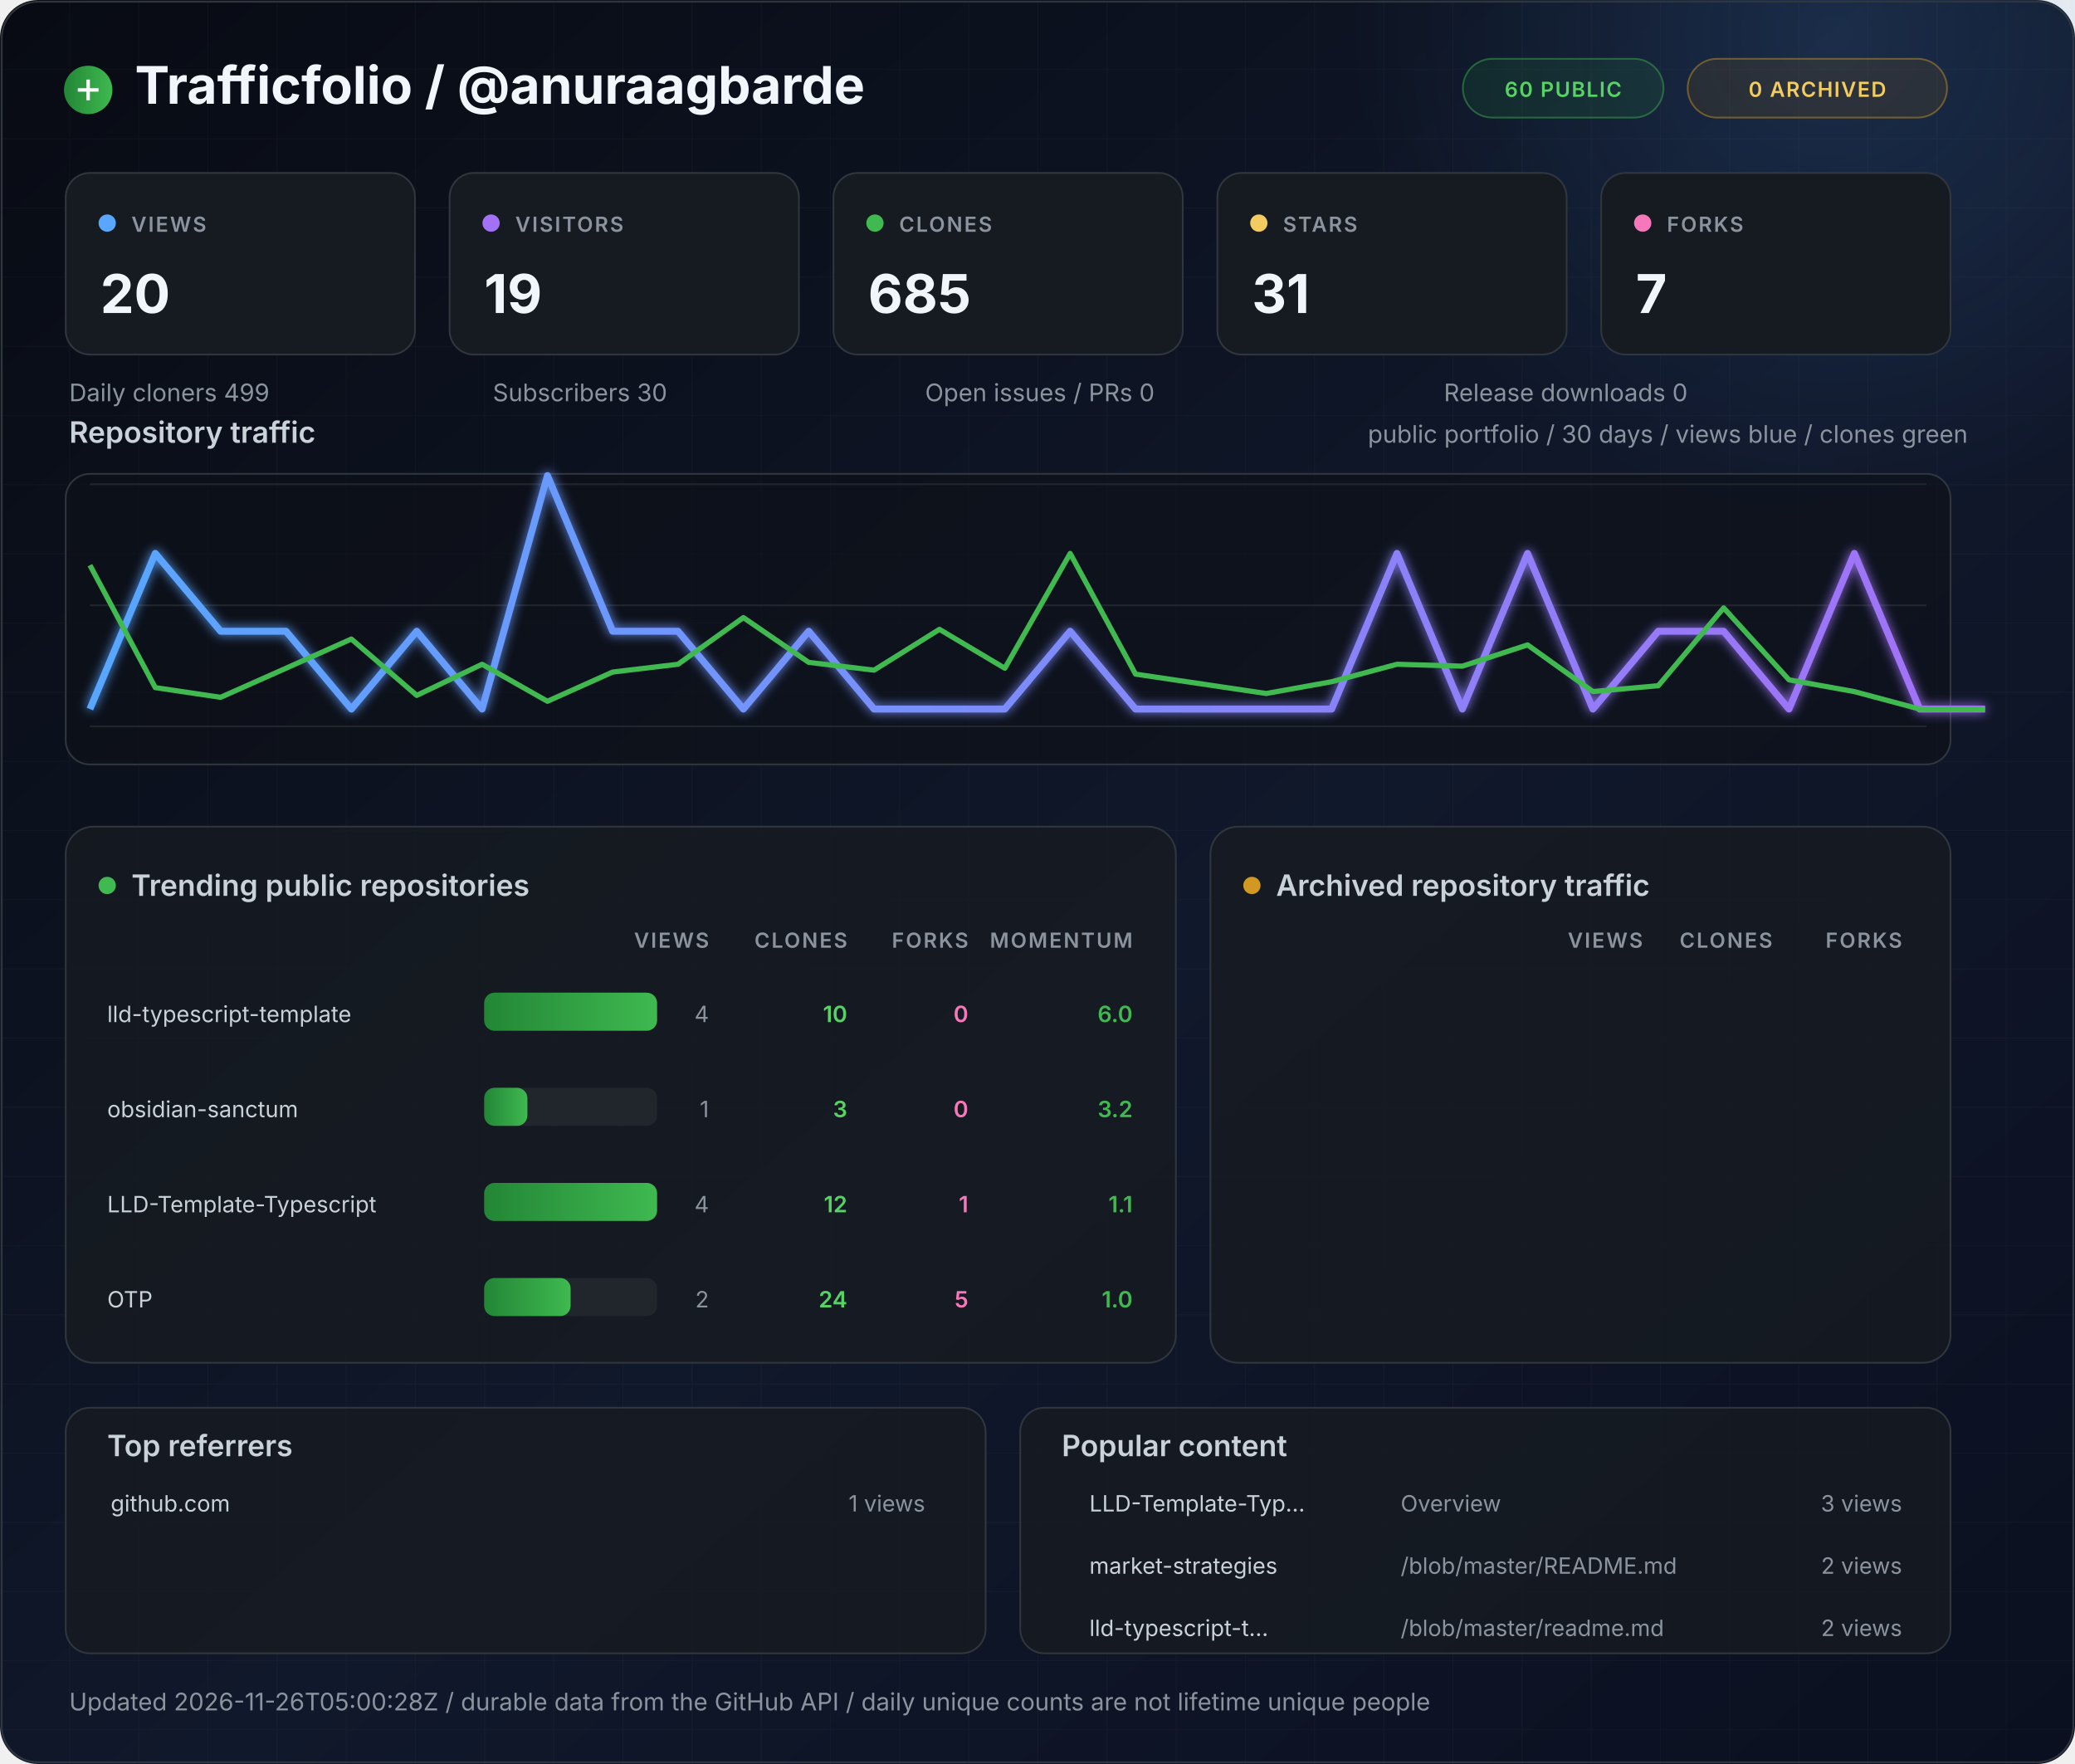
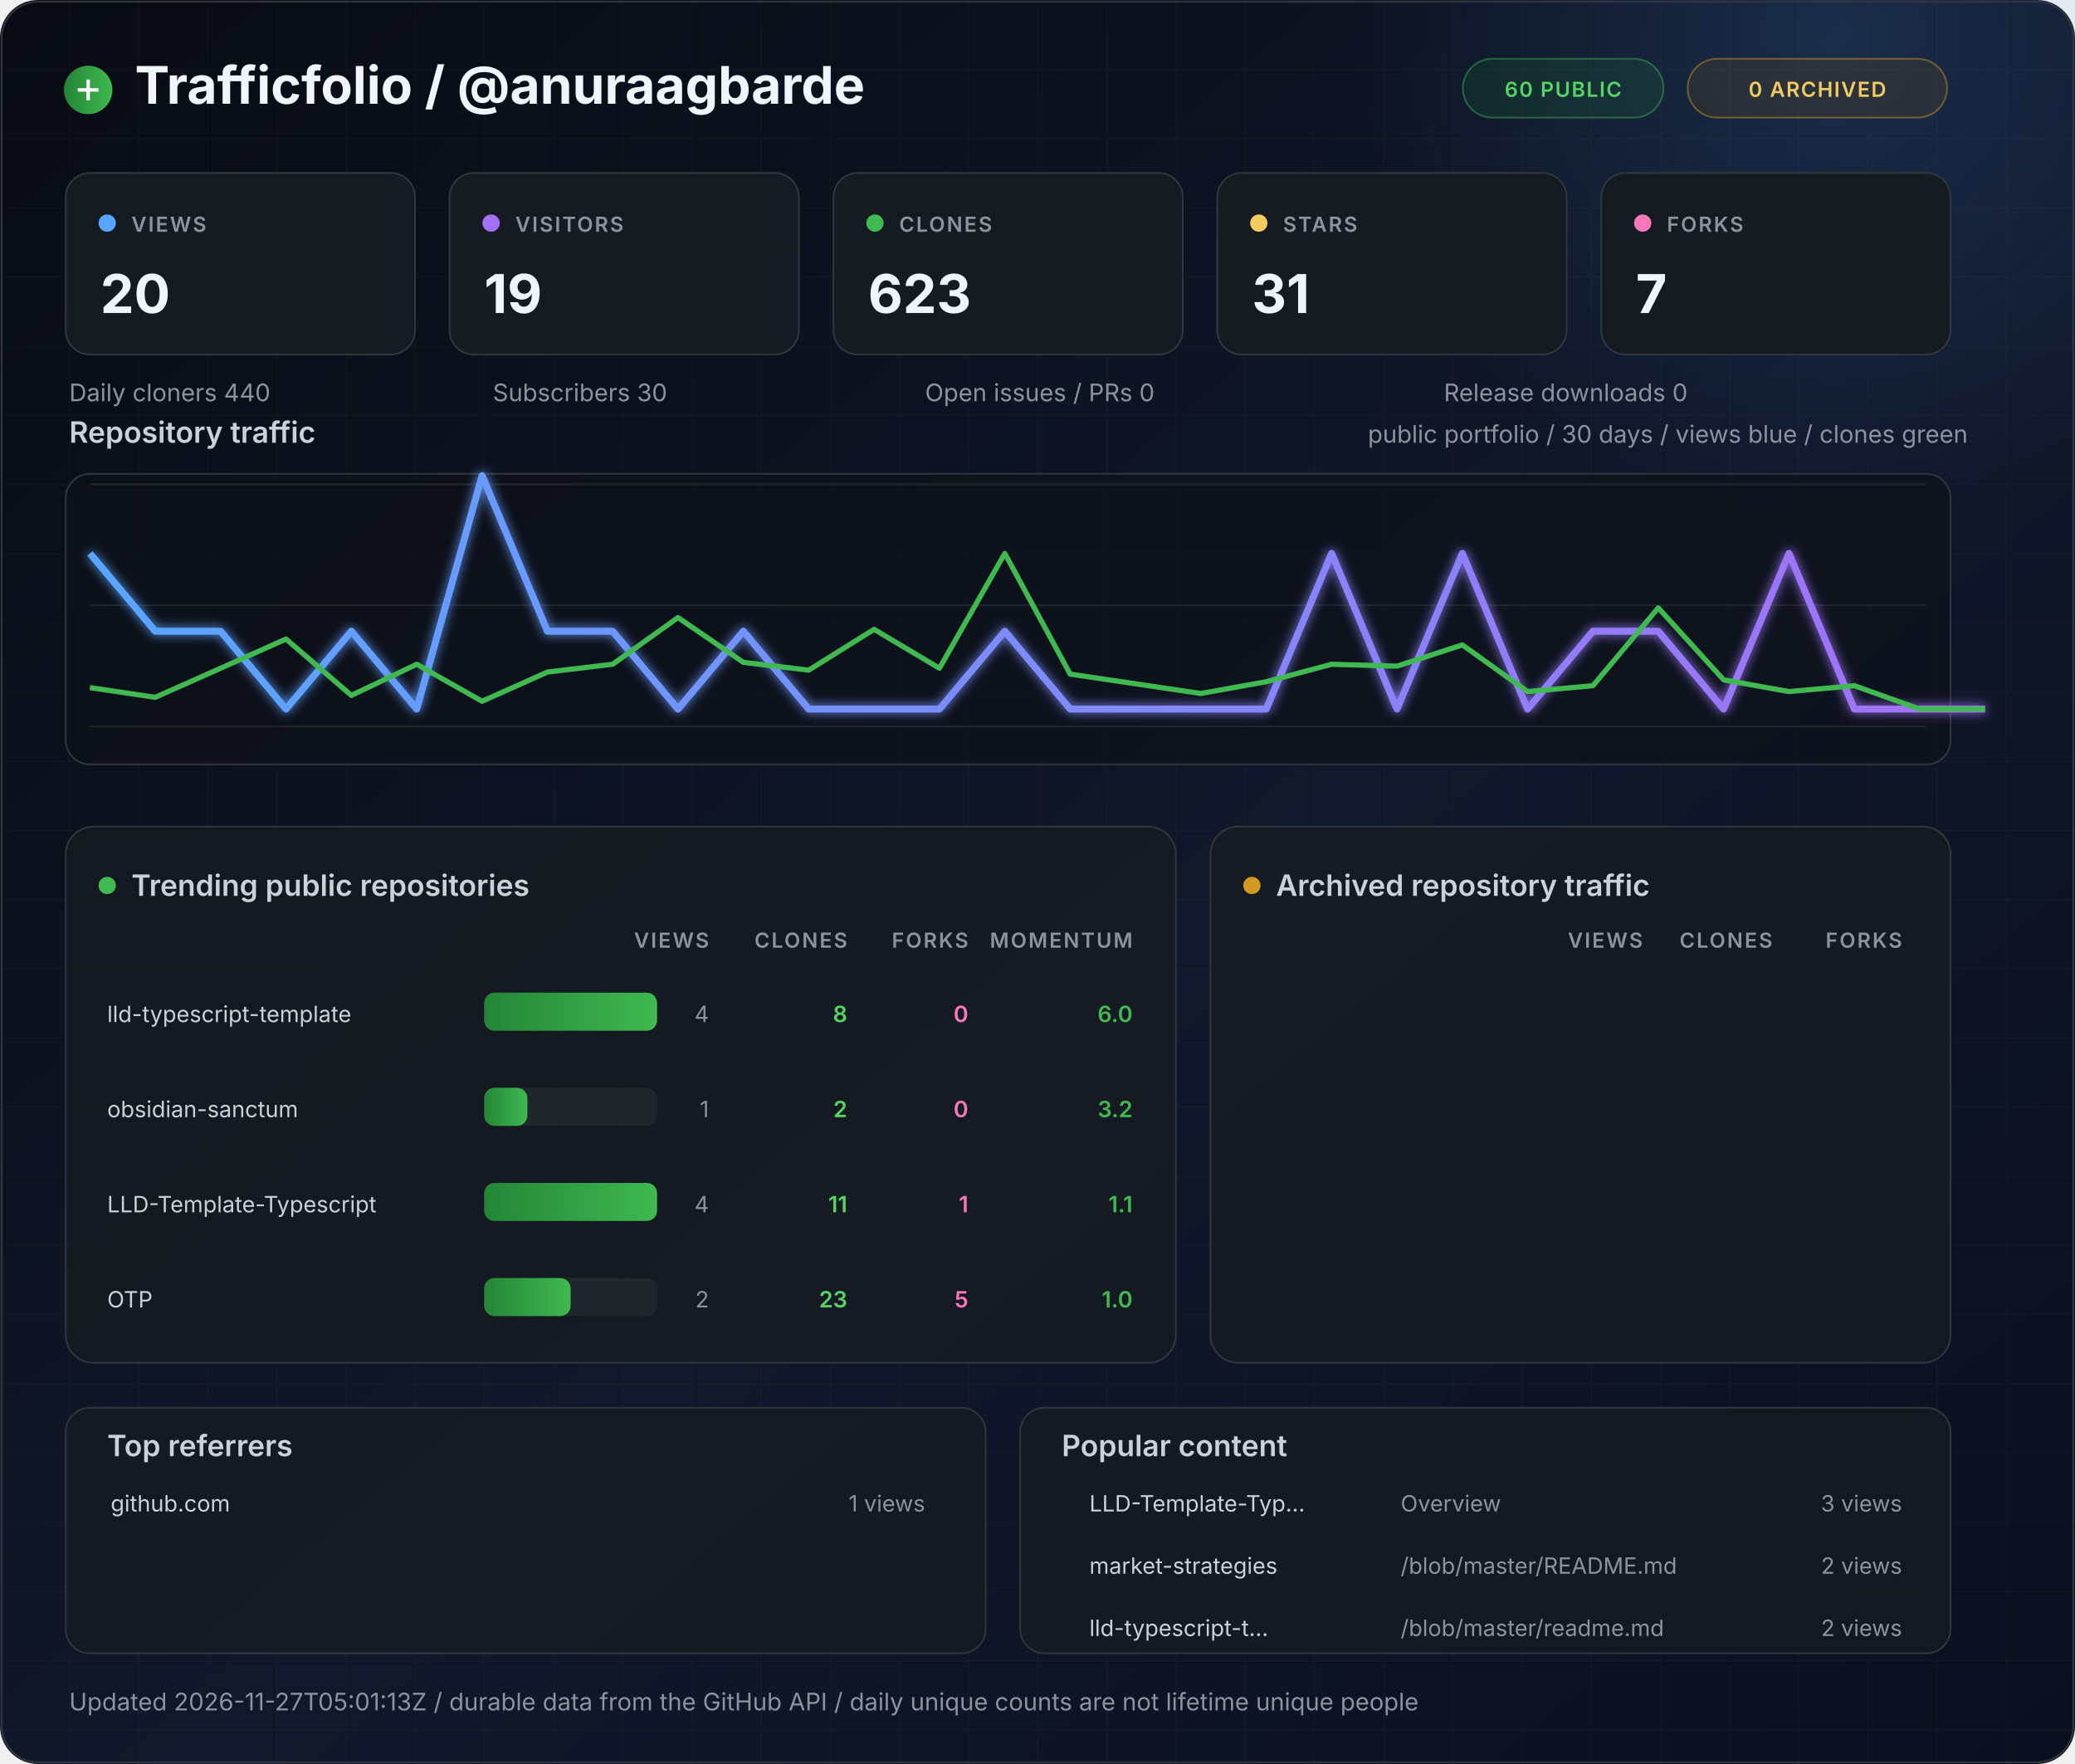
<svg xmlns="http://www.w3.org/2000/svg" width="1200" height="1020" viewBox="0 0 1200 1020" role="img" aria-label="Trafficfolio GitHub analytics dashboard for anuraagbarde">
  <defs>
    <linearGradient id="bg" x1="0" y1="0" x2="1" y2="1">
      <stop stop-color="#080b13" />
      <stop offset=".55" stop-color="#10182b" />
      <stop offset="1" stop-color="#0b1020" />
    </linearGradient>
    <linearGradient id="line" x1="0" y1="0" x2="1" y2="0">
      <stop stop-color="#58a6ff" />
      <stop offset="1" stop-color="#a371f7" />
    </linearGradient>
    <linearGradient id="bar" x1="0" y1="0" x2="1" y2="0">
      <stop stop-color="#238636" />
      <stop offset="1" stop-color="#3fb950" />
    </linearGradient>
    <linearGradient id="archiveBar" x1="0" y1="0" x2="1" y2="0">
      <stop stop-color="#9e6a03" />
      <stop offset="1" stop-color="#f2cc60" />
    </linearGradient>
    <radialGradient id="ambient">
      <stop stop-color="#58a6ff" stop-opacity=".16" />
      <stop offset="1" stop-color="#58a6ff" stop-opacity="0" />
    </radialGradient>
    <pattern id="grid" width="40" height="40" patternUnits="userSpaceOnUse">
      <path d="M40 0H0V40" fill="none" stroke="#ffffff" stroke-opacity=".025" />
    </pattern>
    <filter id="glow">
      <feGaussianBlur stdDeviation="3" result="b" />
      <feMerge>
        <feMergeNode in="b" />
        <feMergeNode in="SourceGraphic" />
      </feMerge>
    </filter>
    <style>
    .title{font:750 30px -apple-system,BlinkMacSystemFont,"Segoe UI",sans-serif;fill:#f0f6fc}
    .subtitle{font:14px -apple-system,BlinkMacSystemFont,"Segoe UI",sans-serif;fill:#8b949e}
    .label{font:600 12px -apple-system,BlinkMacSystemFont,"Segoe UI",sans-serif;fill:#8b949e;letter-spacing:1px}
    .metric{font:700 31px -apple-system,BlinkMacSystemFont,"Segoe UI",sans-serif;fill:#f0f6fc}
    .section{font:600 17px -apple-system,BlinkMacSystemFont,"Segoe UI",sans-serif;fill:#c9d1d9}
    .repo,.value,.trend,.archive,.clone,.fork{font:13px -apple-system,BlinkMacSystemFont,"Segoe UI",sans-serif;fill:#c9d1d9}
    .value{fill:#8b949e} .trend{fill:#3fb950;font-weight:600} .archive{fill:#d29922}
    .clone{fill:#56d364;font-weight:600} .fork{fill:#f778ba;font-weight:600}
    .pill{font:600 12px -apple-system,BlinkMacSystemFont,"Segoe UI",sans-serif;letter-spacing:.7px}
  </style>
  </defs>
  <rect width="1200" height="1020" rx="22" fill="url(#bg)" />
  <rect width="1200" height="1020" rx="22" fill="url(#grid)" />
  <circle cx="1060" cy="20" r="280" fill="url(#ambient)" />
  <rect x="1" y="1" width="1198" height="1018" rx="21" fill="none" stroke="#30363d" />
  <circle cx="51" cy="52" r="14" fill="url(#bar)" />
  <path d="M45 52h12M51 46v12" stroke="#fff" stroke-width="2" />
  <text x="78" y="60" class="title">Trafficfolio / @anuraagbarde</text>
  <rect x="846" y="34" width="116" height="34" rx="17" fill="#238636" fill-opacity=".16" stroke="#3fb950" stroke-opacity=".45" />
  <text x="904" y="56" text-anchor="middle" class="pill" fill="#56d364">60 PUBLIC</text>
  <rect x="976" y="34" width="150" height="34" rx="17" fill="#9e6a03" fill-opacity=".14" stroke="#d29922" stroke-opacity=".45" />
  <text x="1051" y="56" text-anchor="middle" class="pill" fill="#f2cc60">0 ARCHIVED</text>
  <rect x="38" y="100" width="202" height="105" rx="14" fill="#161b22" stroke="#30363d" />
  <circle cx="62" cy="129" r="5" fill="#58a6ff" />
  <text x="76" y="134" class="label">VIEWS</text>
  <text x="58" y="181" class="metric">20</text>
  <rect x="260" y="100" width="202" height="105" rx="14" fill="#161b22" stroke="#30363d" />
  <circle cx="284" cy="129" r="5" fill="#a371f7" />
  <text x="298" y="134" class="label">VISITORS</text>
  <text x="280" y="181" class="metric">19</text>
  <rect x="482" y="100" width="202" height="105" rx="14" fill="#161b22" stroke="#30363d" />
  <circle cx="506" cy="129" r="5" fill="#3fb950" />
  <text x="520" y="134" class="label">CLONES</text>
-   <text x="502" y="181" class="metric">685</text>
+   <text x="502" y="181" class="metric">623</text>
  <rect x="704" y="100" width="202" height="105" rx="14" fill="#161b22" stroke="#30363d" />
  <circle cx="728" cy="129" r="5" fill="#f2cc60" />
  <text x="742" y="134" class="label">STARS</text>
  <text x="724" y="181" class="metric">31</text>
  <rect x="926" y="100" width="202" height="105" rx="14" fill="#161b22" stroke="#30363d" />
  <circle cx="950" cy="129" r="5" fill="#f778ba" />
  <text x="964" y="134" class="label">FORKS</text>
  <text x="946" y="181" class="metric">7</text>
-   <text x="40" y="232" class="subtitle">Daily cloners 499</text>
+   <text x="40" y="232" class="subtitle">Daily cloners 440</text>
  <text x="285" y="232" class="subtitle">Subscribers 30</text>
  <text x="535" y="232" class="subtitle">Open issues / PRs 0</text>
  <text x="835" y="232" class="subtitle">Release downloads 0</text>
  <text x="40" y="256" class="section">Repository traffic</text>
  <text x="1138" y="256" text-anchor="end" class="subtitle">public portfolio / 30 days / views blue / clones green</text>
  <rect x="38" y="274" width="1090" height="168" rx="14" fill="#0d1117" fill-opacity=".62" stroke="#30363d" />
  <line x1="52" y1="420" x2="1114" y2="420" stroke="#21262d" />
  <line x1="52" y1="350" x2="1114" y2="350" stroke="#21262d" />
  <line x1="52" y1="280" x2="1114" y2="280" stroke="#21262d" />
-   <polyline points="52.0,410.0 89.8,320.0 127.6,365.0 165.4,365.0 203.2,410.0 241.0,365.0 278.8,410.0 316.6,275.0 354.3,365.0 392.1,365.0 429.9,410.0 467.7,365.0 505.5,410.0 543.3,410.0 581.1,410.0 618.9,365.0 656.7,410.0 694.5,410.0 732.3,410.0 770.1,410.0 807.9,320.0 845.7,410.0 883.4,320.0 921.2,410.0 959.0,365.0 996.8,365.0 1034.6,410.0 1072.4,320.0 1110.2,410.0 1148.0,410.0" fill="none" stroke="url(#line)" stroke-width="4" stroke-linejoin="round" filter="url(#glow)" />
-   <polyline points="52.0,326.8 89.8,397.6 127.6,403.2 165.4,386.4 203.2,369.5 241.0,402.1 278.8,384.1 316.6,405.5 354.3,388.6 392.1,384.1 429.9,357.1 467.7,383.0 505.5,387.5 543.3,363.9 581.1,386.4 618.9,320.0 656.7,389.8 694.5,395.4 732.3,401.0 770.1,394.2 807.9,384.1 845.7,385.2 883.4,372.9 921.2,399.9 959.0,396.5 996.8,351.5 1034.6,393.1 1072.4,399.9 1110.2,410.0 1148.0,410.0" fill="none" stroke="#3fb950" stroke-width="3" stroke-linejoin="round" />
+   <polyline points="52.0,320.0 89.8,365.0 127.6,365.0 165.4,410.0 203.2,365.0 241.0,410.0 278.8,275.0 316.6,365.0 354.3,365.0 392.1,410.0 429.9,365.0 467.7,410.0 505.5,410.0 543.3,410.0 581.1,365.0 618.9,410.0 656.7,410.0 694.5,410.0 732.3,410.0 770.1,320.0 807.9,410.0 845.7,320.0 883.4,410.0 921.2,365.0 959.0,365.0 996.8,410.0 1034.6,320.0 1072.4,410.0 1110.2,410.0 1148.0,410.0" fill="none" stroke="url(#line)" stroke-width="4" stroke-linejoin="round" filter="url(#glow)" />
+   <polyline points="52.0,397.6 89.8,403.2 127.6,386.4 165.4,369.5 203.2,402.1 241.0,384.1 278.8,405.5 316.6,388.6 354.3,384.1 392.1,357.1 429.9,383.0 467.7,387.5 505.5,363.9 543.3,386.4 581.1,320.0 618.9,389.8 656.7,395.4 694.5,401.0 732.3,394.2 770.1,384.1 807.9,385.2 845.7,372.9 883.4,399.9 921.2,396.5 959.0,351.5 996.8,393.1 1034.6,399.9 1072.4,396.5 1110.2,410.0 1148.0,410.0" fill="none" stroke="#3fb950" stroke-width="3" stroke-linejoin="round" />
  <rect x="38" y="478" width="642" height="310" rx="16" fill="#161b22" fill-opacity=".82" stroke="#30363d" />
  <circle cx="62" cy="512" r="5" fill="#3fb950" />
  <text x="76" y="518" class="section">Trending public repositories</text>
  <text x="410" y="548" text-anchor="end" class="label">VIEWS</text>
  <text x="490" y="548" text-anchor="end" class="label">CLONES</text>
  <text x="560" y="548" text-anchor="end" class="label">FORKS</text>
  <text x="655" y="548" text-anchor="end" class="label">MOMENTUM</text>
  <text x="62" y="591" class="repo">lld-typescript-template</text>
  <rect x="280" y="574" width="100" height="22" rx="6" fill="#21262d" />
  <rect x="280" y="574" width="100" height="22" rx="6" fill="url(#bar)" />
  <text x="410" y="591" text-anchor="end" class="value">4</text>
-   <text x="490" y="591" text-anchor="end" class="clone">10</text>
+   <text x="490" y="591" text-anchor="end" class="clone">8</text>
  <text x="560" y="591" text-anchor="end" class="fork">0</text>
  <text x="655" y="591" text-anchor="end" class="trend">6.0</text>
  <text x="62" y="646" class="repo">obsidian-sanctum</text>
  <rect x="280" y="629" width="100" height="22" rx="6" fill="#21262d" />
  <rect x="280" y="629" width="25" height="22" rx="6" fill="url(#bar)" />
  <text x="410" y="646" text-anchor="end" class="value">1</text>
-   <text x="490" y="646" text-anchor="end" class="clone">3</text>
+   <text x="490" y="646" text-anchor="end" class="clone">2</text>
  <text x="560" y="646" text-anchor="end" class="fork">0</text>
  <text x="655" y="646" text-anchor="end" class="trend">3.2</text>
  <text x="62" y="701" class="repo">LLD-Template-Typescript</text>
  <rect x="280" y="684" width="100" height="22" rx="6" fill="#21262d" />
  <rect x="280" y="684" width="100" height="22" rx="6" fill="url(#bar)" />
  <text x="410" y="701" text-anchor="end" class="value">4</text>
-   <text x="490" y="701" text-anchor="end" class="clone">12</text>
+   <text x="490" y="701" text-anchor="end" class="clone">11</text>
  <text x="560" y="701" text-anchor="end" class="fork">1</text>
  <text x="655" y="701" text-anchor="end" class="trend">1.1</text>
  <text x="62" y="756" class="repo">OTP</text>
  <rect x="280" y="739" width="100" height="22" rx="6" fill="#21262d" />
  <rect x="280" y="739" width="50" height="22" rx="6" fill="url(#bar)" />
  <text x="410" y="756" text-anchor="end" class="value">2</text>
-   <text x="490" y="756" text-anchor="end" class="clone">24</text>
+   <text x="490" y="756" text-anchor="end" class="clone">23</text>
  <text x="560" y="756" text-anchor="end" class="fork">5</text>
  <text x="655" y="756" text-anchor="end" class="trend">1.0</text>
  <rect x="700" y="478" width="428" height="310" rx="16" fill="#161b22" fill-opacity=".82" stroke="#30363d" />
  <circle cx="724" cy="512" r="5" fill="#d29922" />
  <text x="738" y="518" class="section">Archived repository traffic</text>
  <text x="950" y="548" text-anchor="end" class="label">VIEWS</text>
  <text x="1025" y="548" text-anchor="end" class="label">CLONES</text>
  <text x="1100" y="548" text-anchor="end" class="label">FORKS</text>
  <rect x="38" y="814" width="532" height="142" rx="14" fill="#161b22" fill-opacity=".82" stroke="#30363d" />
  <text x="62" y="842" class="section">Top referrers</text>
  <text x="64" y="874" class="repo">github.com</text>
  <text x="535" y="874" text-anchor="end" class="value">1 views</text>
  <rect x="590" y="814" width="538" height="142" rx="14" fill="#161b22" fill-opacity=".82" stroke="#30363d" />
  <text x="614" y="842" class="section">Popular content</text>
  <text x="630" y="874" class="repo">LLD-Template-Typ...</text>
  <text x="810" y="874" class="value">Overview</text>
  <text x="1100" y="874" text-anchor="end" class="value">3 views</text>
  <text x="630" y="910" class="repo">market-strategies</text>
  <text x="810" y="910" class="value">/blob/master/README.md</text>
  <text x="1100" y="910" text-anchor="end" class="value">2 views</text>
  <text x="630" y="946" class="repo">lld-typescript-t...</text>
  <text x="810" y="946" class="value">/blob/master/readme.md</text>
  <text x="1100" y="946" text-anchor="end" class="value">2 views</text>
-   <text x="40" y="989" class="subtitle">Updated 2026-11-26T05:00:28Z / durable data from the GitHub API / daily unique counts are not lifetime unique people</text>
+   <text x="40" y="989" class="subtitle">Updated 2026-11-27T05:01:13Z / durable data from the GitHub API / daily unique counts are not lifetime unique people</text>
</svg>
